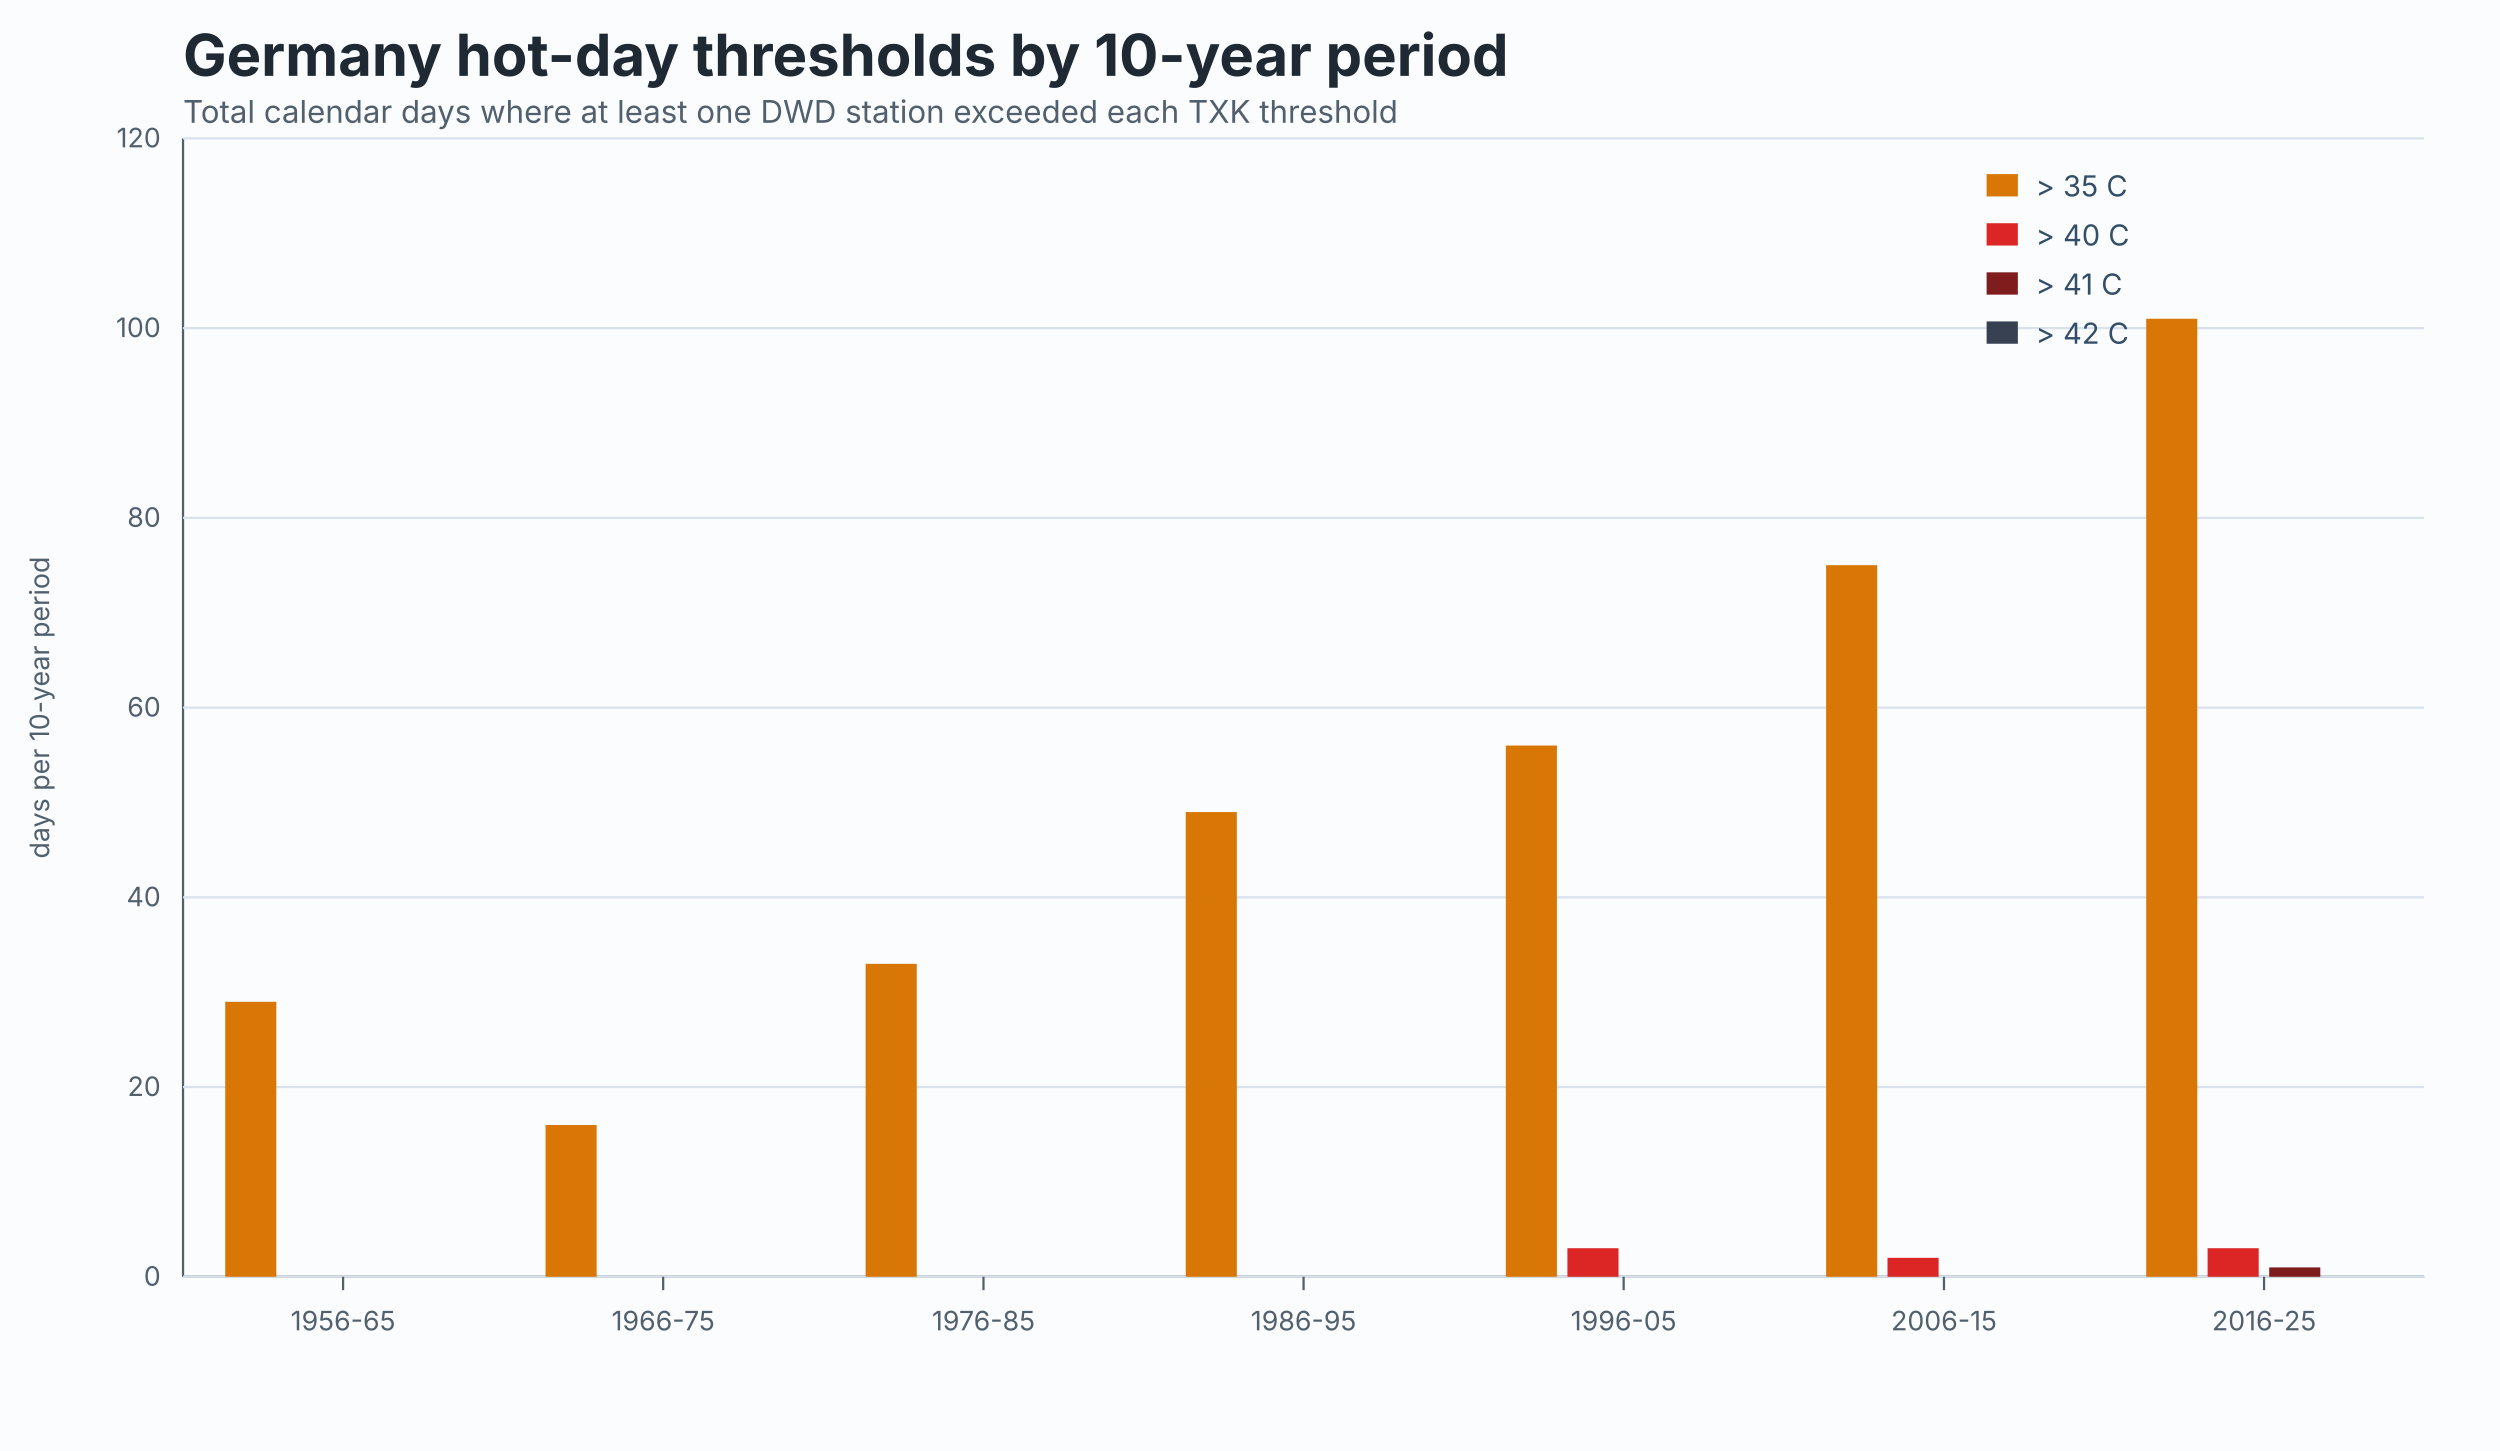
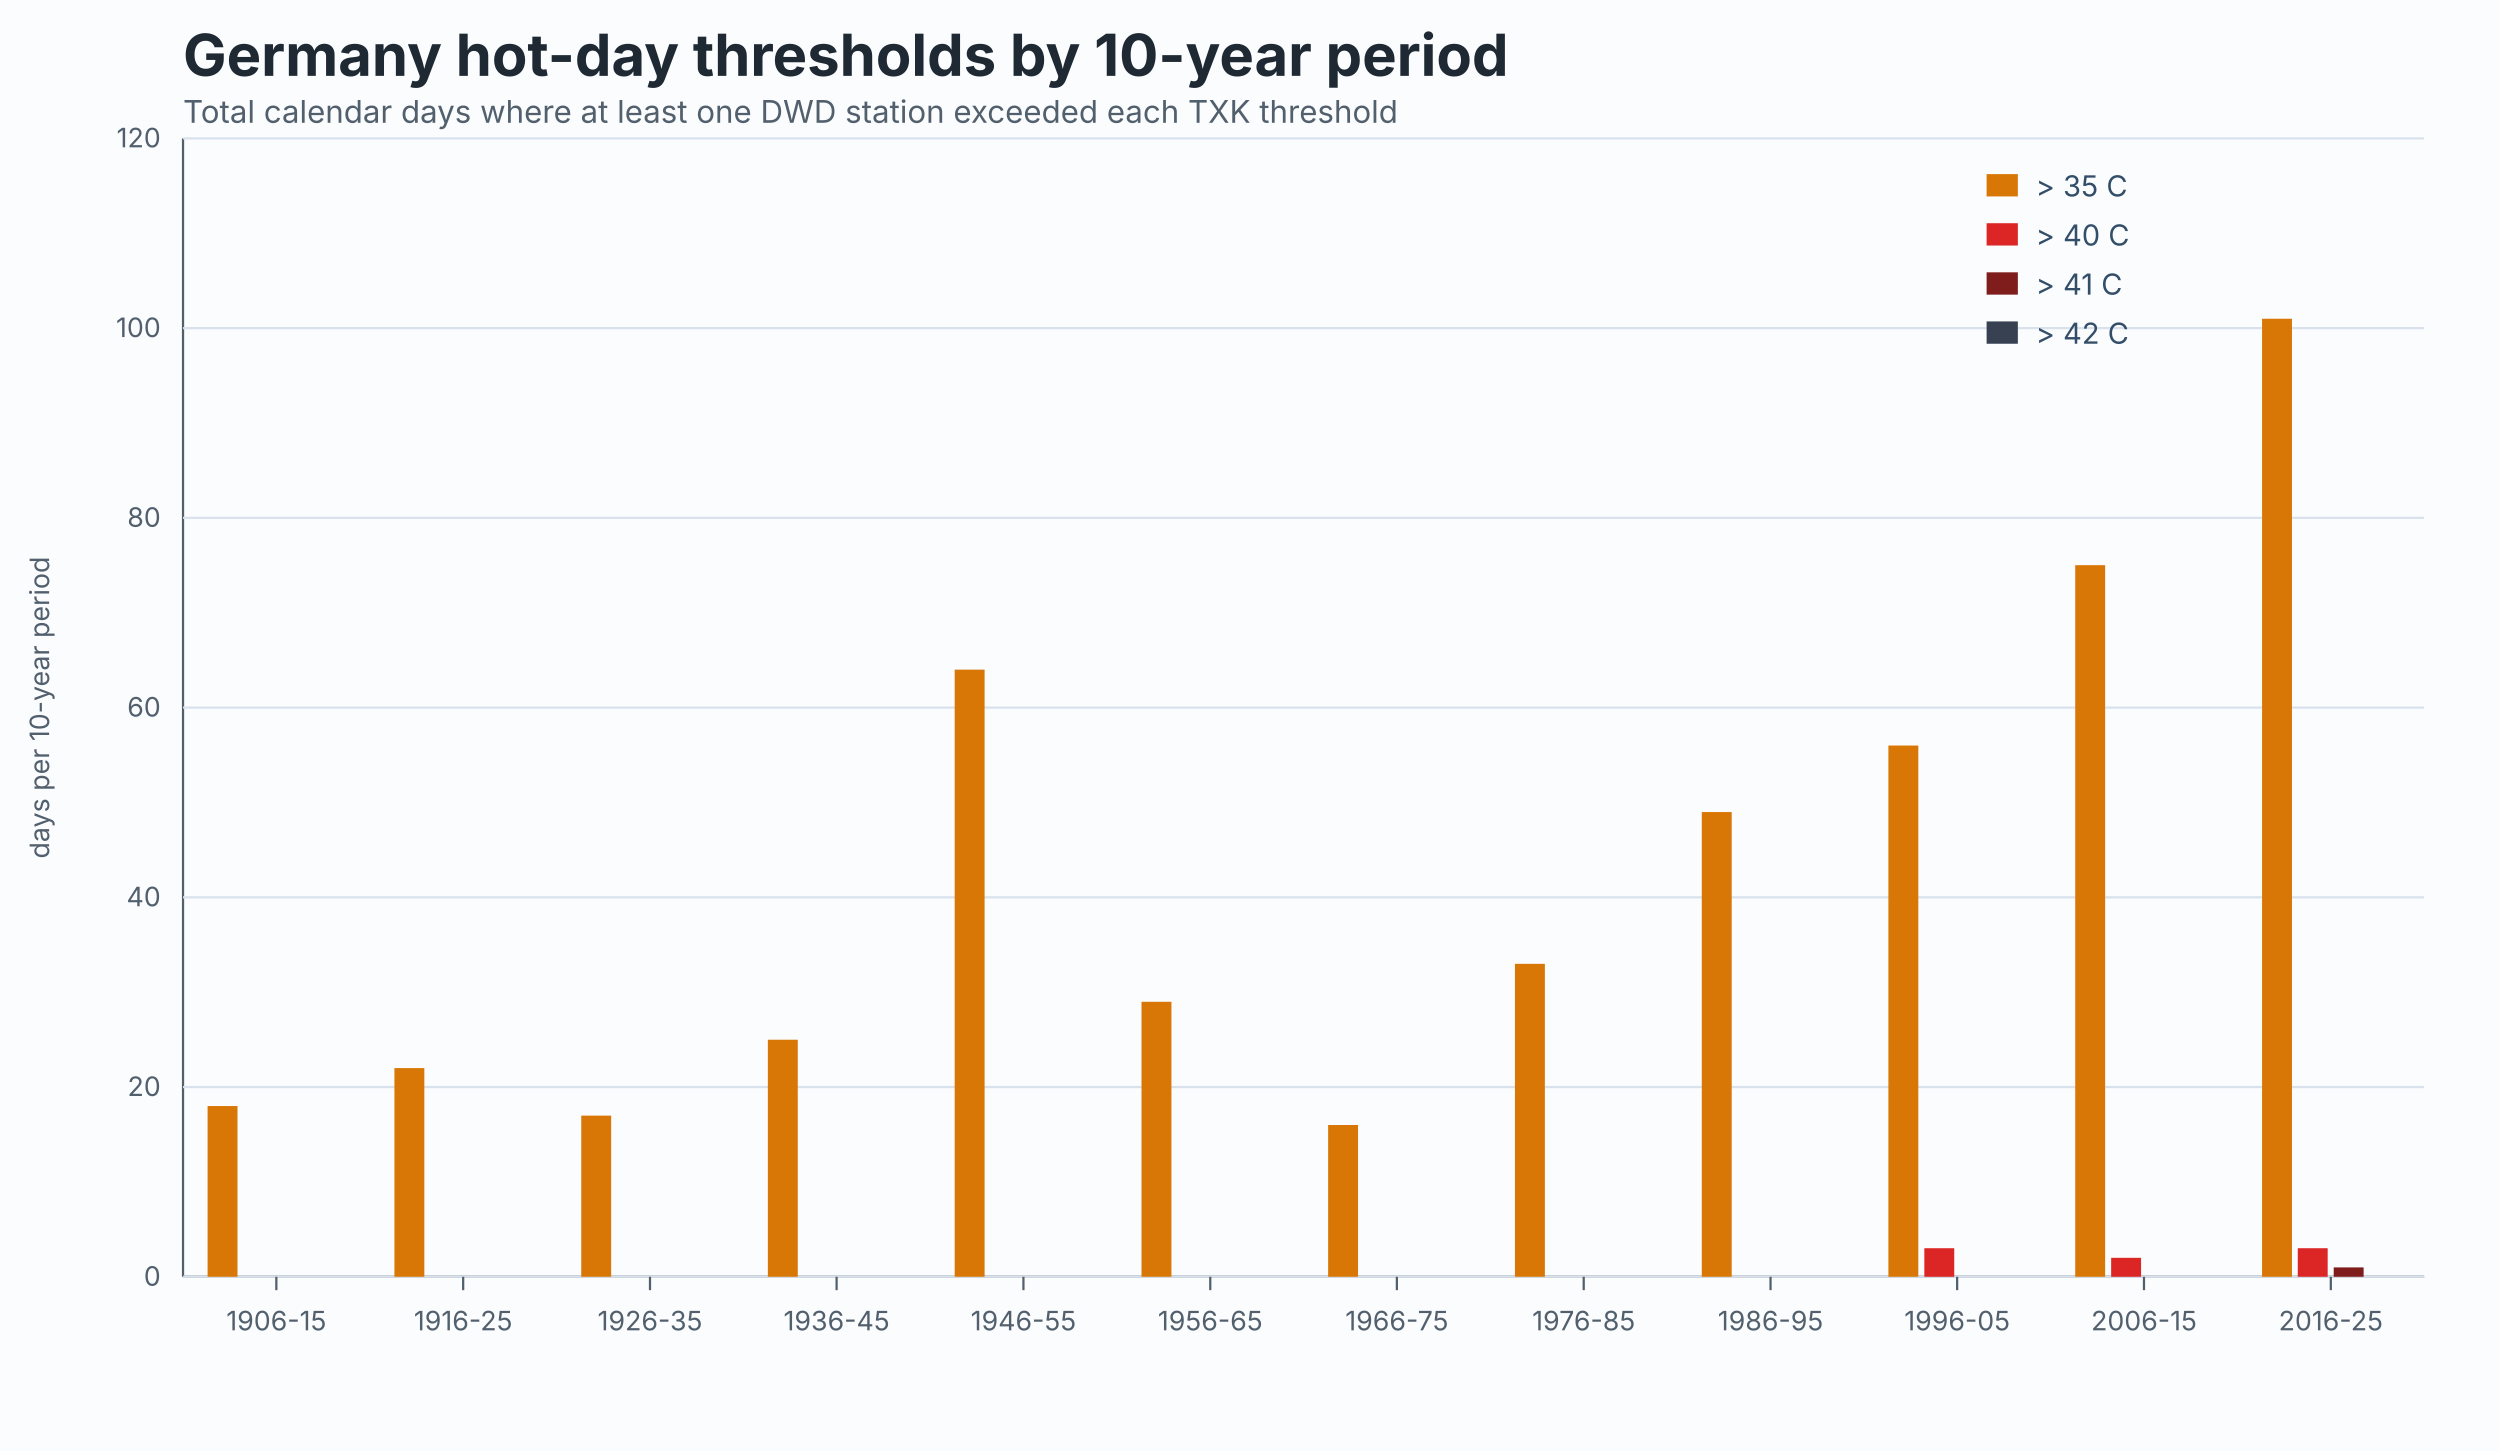
<svg xmlns="http://www.w3.org/2000/svg" width="1120" height="650" viewBox="0 0 1120 650">
  <style>
text{font-family:Inter,Segoe UI,Arial,sans-serif;fill:#1f2933}
.title{font-size:26px;font-weight:700}.subtitle{font-size:14px;fill:#52606d}
.axis{stroke:#52606d;stroke-width:1}.grid{stroke:#d9e2ec;stroke-width:1}
.tick{font-size:12px;fill:#52606d}.legend{font-size:13px;fill:#334e68}
</style>
  <rect width="1120" height="650" fill="#fbfcfe" />
  <text x="82" y="34" class="title">Germany hot-day thresholds by 10-year period</text>
  <text x="82" y="55" class="subtitle">Total calendar days where at least one DWD station exceeded each TXK threshold</text>
  <line x1="82" y1="572" x2="1086" y2="572" class="axis" />
  <line x1="82" y1="62" x2="82" y2="572" class="axis" />
  <line x1="82" y1="572.0" x2="1086" y2="572.0" class="grid" />
  <text x="72" y="576.0" text-anchor="end" class="tick">0</text>
  <line x1="82" y1="487.0" x2="1086" y2="487.0" class="grid" />
  <text x="72" y="491.0" text-anchor="end" class="tick">20</text>
  <line x1="82" y1="402.0" x2="1086" y2="402.0" class="grid" />
  <text x="72" y="406.0" text-anchor="end" class="tick">40</text>
  <line x1="82" y1="317.0" x2="1086" y2="317.0" class="grid" />
  <text x="72" y="321.0" text-anchor="end" class="tick">60</text>
  <line x1="82" y1="232.0" x2="1086" y2="232.0" class="grid" />
  <text x="72" y="236.0" text-anchor="end" class="tick">80</text>
  <line x1="82" y1="147.0" x2="1086" y2="147.0" class="grid" />
  <text x="72" y="151.0" text-anchor="end" class="tick">100</text>
  <line x1="82" y1="62.0" x2="1086" y2="62.0" class="grid" />
  <text x="72" y="66.0" text-anchor="end" class="tick">120</text>
-   <line x1="153.7" y1="572" x2="153.7" y2="578" class="axis" />
-   <text x="153.7" y="596" text-anchor="middle" class="tick">1956-65</text>
-   <line x1="297.1" y1="572" x2="297.1" y2="578" class="axis" />
-   <text x="297.1" y="596" text-anchor="middle" class="tick">1966-75</text>
-   <line x1="440.6" y1="572" x2="440.6" y2="578" class="axis" />
-   <text x="440.6" y="596" text-anchor="middle" class="tick">1976-85</text>
-   <line x1="584.0" y1="572" x2="584.0" y2="578" class="axis" />
-   <text x="584.0" y="596" text-anchor="middle" class="tick">1986-95</text>
-   <line x1="727.4" y1="572" x2="727.4" y2="578" class="axis" />
-   <text x="727.4" y="596" text-anchor="middle" class="tick">1996-05</text>
-   <line x1="870.9" y1="572" x2="870.9" y2="578" class="axis" />
-   <text x="870.9" y="596" text-anchor="middle" class="tick">2006-15</text>
-   <line x1="1014.3" y1="572" x2="1014.3" y2="578" class="axis" />
-   <text x="1014.3" y="596" text-anchor="middle" class="tick">2016-25</text>
+   <line x1="123.8" y1="572" x2="123.8" y2="578" class="axis" />
+   <text x="123.8" y="596" text-anchor="middle" class="tick">1906-15</text>
+   <line x1="207.5" y1="572" x2="207.5" y2="578" class="axis" />
+   <text x="207.5" y="596" text-anchor="middle" class="tick">1916-25</text>
+   <line x1="291.2" y1="572" x2="291.2" y2="578" class="axis" />
+   <text x="291.2" y="596" text-anchor="middle" class="tick">1926-35</text>
+   <line x1="374.8" y1="572" x2="374.8" y2="578" class="axis" />
+   <text x="374.8" y="596" text-anchor="middle" class="tick">1936-45</text>
+   <line x1="458.5" y1="572" x2="458.5" y2="578" class="axis" />
+   <text x="458.5" y="596" text-anchor="middle" class="tick">1946-55</text>
+   <line x1="542.2" y1="572" x2="542.2" y2="578" class="axis" />
+   <text x="542.2" y="596" text-anchor="middle" class="tick">1956-65</text>
+   <line x1="625.8" y1="572" x2="625.8" y2="578" class="axis" />
+   <text x="625.8" y="596" text-anchor="middle" class="tick">1966-75</text>
+   <line x1="709.5" y1="572" x2="709.5" y2="578" class="axis" />
+   <text x="709.5" y="596" text-anchor="middle" class="tick">1976-85</text>
+   <line x1="793.2" y1="572" x2="793.2" y2="578" class="axis" />
+   <text x="793.2" y="596" text-anchor="middle" class="tick">1986-95</text>
+   <line x1="876.8" y1="572" x2="876.8" y2="578" class="axis" />
+   <text x="876.8" y="596" text-anchor="middle" class="tick">1996-05</text>
+   <line x1="960.5" y1="572" x2="960.5" y2="578" class="axis" />
+   <text x="960.5" y="596" text-anchor="middle" class="tick">2006-15</text>
+   <line x1="1044.2" y1="572" x2="1044.2" y2="578" class="axis" />
+   <text x="1044.2" y="596" text-anchor="middle" class="tick">2016-25</text>
  <text transform="translate(22 317.0) rotate(-90)" text-anchor="middle" class="tick">days per 10-year period</text>
-   <rect x="100.9" y="448.8" width="22.9" height="123.2" fill="#d97706" />
-   <rect x="128.5" y="572.0" width="22.9" height="0.0" fill="#dc2626" />
-   <rect x="156.0" y="572.0" width="22.9" height="0.0" fill="#7f1d1d" />
-   <rect x="183.5" y="572.0" width="22.9" height="0.0" fill="#374151" />
-   <rect x="244.4" y="504.0" width="22.9" height="68.0" fill="#d97706" />
-   <rect x="271.9" y="572.0" width="22.9" height="0.0" fill="#dc2626" />
-   <rect x="299.4" y="572.0" width="22.9" height="0.0" fill="#7f1d1d" />
-   <rect x="327.0" y="572.0" width="22.9" height="0.0" fill="#374151" />
-   <rect x="387.8" y="431.8" width="22.9" height="140.2" fill="#d97706" />
-   <rect x="415.3" y="572.0" width="22.9" height="0.0" fill="#dc2626" />
-   <rect x="442.9" y="572.0" width="22.9" height="0.0" fill="#7f1d1d" />
-   <rect x="470.4" y="572.0" width="22.9" height="0.0" fill="#374151" />
-   <rect x="531.2" y="363.8" width="22.9" height="208.2" fill="#d97706" />
-   <rect x="558.8" y="572.0" width="22.9" height="0.0" fill="#dc2626" />
-   <rect x="586.3" y="572.0" width="22.9" height="0.0" fill="#7f1d1d" />
-   <rect x="613.8" y="572.0" width="22.9" height="0.0" fill="#374151" />
-   <rect x="674.6" y="334.0" width="22.9" height="238.0" fill="#d97706" />
-   <rect x="702.2" y="559.2" width="22.9" height="12.8" fill="#dc2626" />
-   <rect x="729.7" y="572.0" width="22.9" height="0.0" fill="#7f1d1d" />
-   <rect x="757.3" y="572.0" width="22.9" height="0.0" fill="#374151" />
-   <rect x="818.1" y="253.2" width="22.9" height="318.8" fill="#d97706" />
-   <rect x="845.6" y="563.5" width="22.9" height="8.5" fill="#dc2626" />
-   <rect x="873.2" y="572.0" width="22.9" height="0.0" fill="#7f1d1d" />
-   <rect x="900.7" y="572.0" width="22.9" height="0.0" fill="#374151" />
-   <rect x="961.5" y="142.8" width="22.9" height="429.2" fill="#d97706" />
-   <rect x="989.0" y="559.2" width="22.9" height="12.8" fill="#dc2626" />
-   <rect x="1016.6" y="567.8" width="22.9" height="4.2" fill="#7f1d1d" />
-   <rect x="1044.1" y="572.0" width="22.9" height="0.0" fill="#374151" />
+   <rect x="93.0" y="495.5" width="13.4" height="76.5" fill="#d97706" />
+   <rect x="109.1" y="572.0" width="13.4" height="0.0" fill="#dc2626" />
+   <rect x="125.2" y="572.0" width="13.4" height="0.0" fill="#7f1d1d" />
+   <rect x="141.2" y="572.0" width="13.4" height="0.0" fill="#374151" />
+   <rect x="176.7" y="478.5" width="13.4" height="93.5" fill="#d97706" />
+   <rect x="192.8" y="572.0" width="13.4" height="0.0" fill="#dc2626" />
+   <rect x="208.8" y="572.0" width="13.4" height="0.0" fill="#7f1d1d" />
+   <rect x="224.9" y="572.0" width="13.4" height="0.0" fill="#374151" />
+   <rect x="260.4" y="499.8" width="13.4" height="72.2" fill="#d97706" />
+   <rect x="276.4" y="572.0" width="13.4" height="0.0" fill="#dc2626" />
+   <rect x="292.5" y="572.0" width="13.4" height="0.0" fill="#7f1d1d" />
+   <rect x="308.6" y="572.0" width="13.4" height="0.0" fill="#374151" />
+   <rect x="344.0" y="465.8" width="13.4" height="106.2" fill="#d97706" />
+   <rect x="360.1" y="572.0" width="13.4" height="0.0" fill="#dc2626" />
+   <rect x="376.2" y="572.0" width="13.4" height="0.0" fill="#7f1d1d" />
+   <rect x="392.2" y="572.0" width="13.4" height="0.0" fill="#374151" />
+   <rect x="427.7" y="300.0" width="13.4" height="272.0" fill="#d97706" />
+   <rect x="443.8" y="572.0" width="13.4" height="0.0" fill="#dc2626" />
+   <rect x="459.8" y="572.0" width="13.4" height="0.0" fill="#7f1d1d" />
+   <rect x="475.9" y="572.0" width="13.4" height="0.0" fill="#374151" />
+   <rect x="511.4" y="448.8" width="13.4" height="123.2" fill="#d97706" />
+   <rect x="527.4" y="572.0" width="13.4" height="0.0" fill="#dc2626" />
+   <rect x="543.5" y="572.0" width="13.4" height="0.0" fill="#7f1d1d" />
+   <rect x="559.6" y="572.0" width="13.4" height="0.0" fill="#374151" />
+   <rect x="595.0" y="504.0" width="13.4" height="68.0" fill="#d97706" />
+   <rect x="611.1" y="572.0" width="13.4" height="0.0" fill="#dc2626" />
+   <rect x="627.2" y="572.0" width="13.4" height="0.0" fill="#7f1d1d" />
+   <rect x="643.2" y="572.0" width="13.4" height="0.0" fill="#374151" />
+   <rect x="678.7" y="431.8" width="13.4" height="140.2" fill="#d97706" />
+   <rect x="694.8" y="572.0" width="13.4" height="0.0" fill="#dc2626" />
+   <rect x="710.8" y="572.0" width="13.4" height="0.0" fill="#7f1d1d" />
+   <rect x="726.9" y="572.0" width="13.4" height="0.0" fill="#374151" />
+   <rect x="762.4" y="363.8" width="13.4" height="208.2" fill="#d97706" />
+   <rect x="778.4" y="572.0" width="13.4" height="0.0" fill="#dc2626" />
+   <rect x="794.5" y="572.0" width="13.4" height="0.0" fill="#7f1d1d" />
+   <rect x="810.6" y="572.0" width="13.4" height="0.0" fill="#374151" />
+   <rect x="846.0" y="334.0" width="13.4" height="238.0" fill="#d97706" />
+   <rect x="862.1" y="559.2" width="13.4" height="12.8" fill="#dc2626" />
+   <rect x="878.2" y="572.0" width="13.4" height="0.0" fill="#7f1d1d" />
+   <rect x="894.2" y="572.0" width="13.4" height="0.0" fill="#374151" />
+   <rect x="929.7" y="253.2" width="13.4" height="318.8" fill="#d97706" />
+   <rect x="945.8" y="563.5" width="13.4" height="8.5" fill="#dc2626" />
+   <rect x="961.8" y="572.0" width="13.4" height="0.0" fill="#7f1d1d" />
+   <rect x="977.9" y="572.0" width="13.4" height="0.0" fill="#374151" />
+   <rect x="1013.4" y="142.8" width="13.4" height="429.2" fill="#d97706" />
+   <rect x="1029.4" y="559.2" width="13.4" height="12.8" fill="#dc2626" />
+   <rect x="1045.5" y="567.8" width="13.4" height="4.2" fill="#7f1d1d" />
+   <rect x="1061.6" y="572.0" width="13.4" height="0.0" fill="#374151" />
  <rect x="890" y="78" width="14" height="10" fill="#d97706" />
  <text x="912" y="88" class="legend">&gt; 35 C</text>
  <rect x="890" y="100" width="14" height="10" fill="#dc2626" />
  <text x="912" y="110" class="legend">&gt; 40 C</text>
  <rect x="890" y="122" width="14" height="10" fill="#7f1d1d" />
  <text x="912" y="132" class="legend">&gt; 41 C</text>
  <rect x="890" y="144" width="14" height="10" fill="#374151" />
  <text x="912" y="154" class="legend">&gt; 42 C</text>
</svg>
